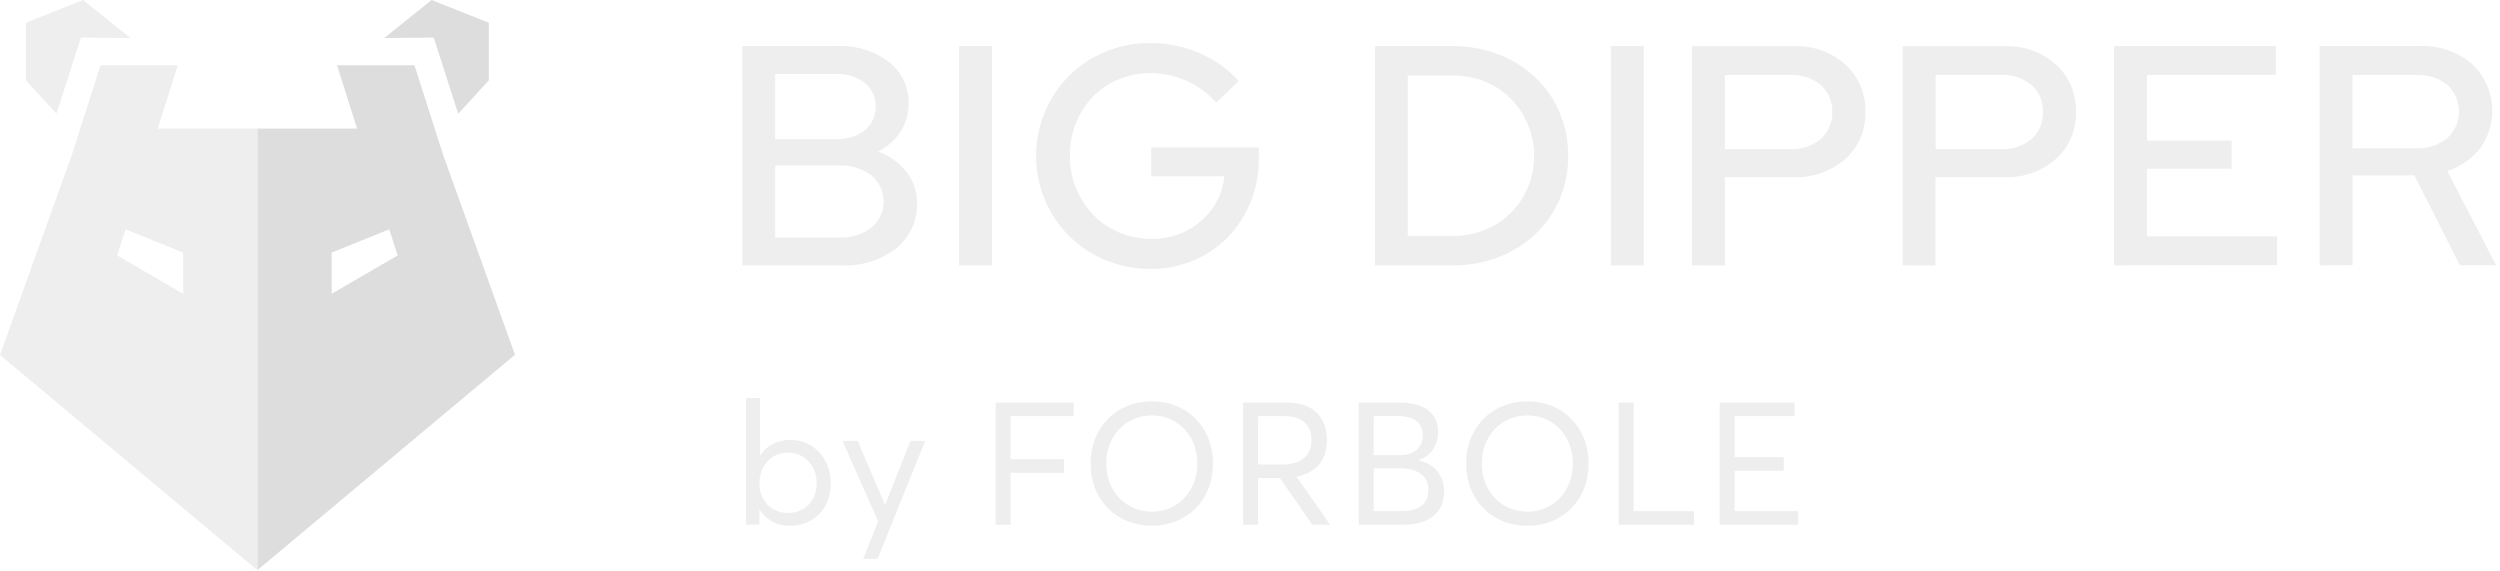
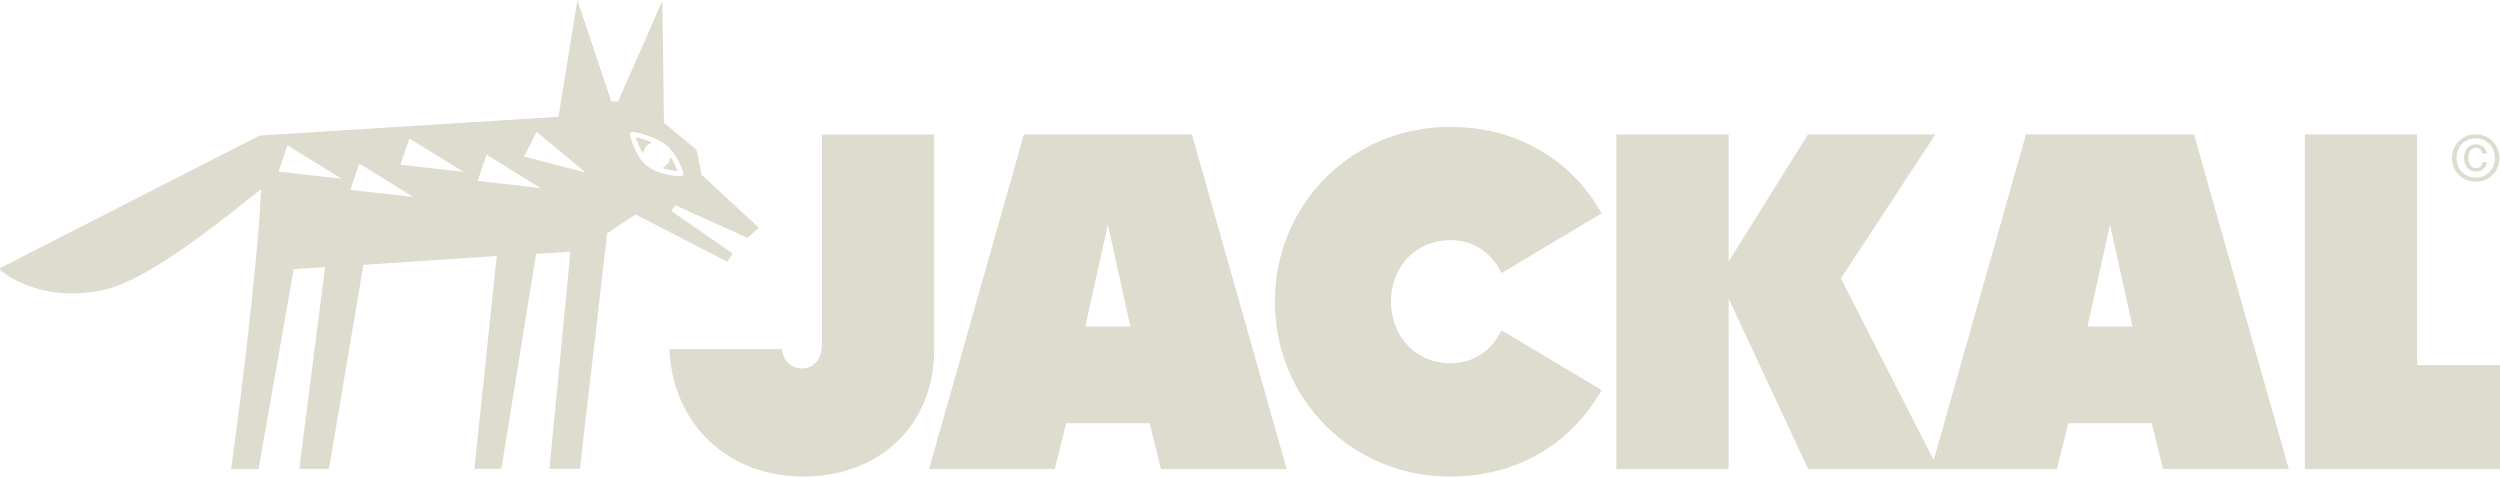
- <svg xmlns="http://www.w3.org/2000/svg" viewBox="0 0 228 52" fill="none">
-   <path d="M39.558 3.428L41.789 10.371L44.578 7.332V2.074L39.358 0L35.039 3.471L39.558 3.428Z" fill="#DDDDDD" />
-   <path d="M40.416 14.132L37.799 5.95H30.735L32.565 11.726H23.47V52L46.966 32.353L40.416 14.132ZM30.248 26.793V23.033L35.497 20.916L36.269 23.293L30.248 26.793Z" fill="#DDDDDD" />
-   <path d="M7.38 3.428L5.149 10.371L2.361 7.332V2.074L7.581 0L11.899 3.471L7.38 3.428Z" fill="#EEEEEE" />
-   <path d="M14.387 11.726L16.217 5.95H9.167L6.55 14.132L0 32.367L23.468 52V11.726H14.387ZM16.703 26.793L10.683 23.293L11.455 20.916L16.703 23.033V26.793V26.793Z" fill="#EEEEEE" />
-   <path d="M67.698 4.202H76.368C78.054 4.118 79.716 4.636 81.076 5.647C82.244 6.574 82.919 7.995 82.858 9.488C82.87 10.392 82.618 11.283 82.112 12.041C81.606 12.812 80.896 13.414 80.077 13.811C81.088 14.185 81.991 14.823 82.666 15.666C83.304 16.485 83.641 17.484 83.629 18.52C83.677 20.121 82.979 21.638 81.739 22.65C80.306 23.746 78.535 24.299 76.741 24.203H67.71L67.698 4.202ZM76.187 6.743H70.697V12.68H76.187C77.151 12.728 78.102 12.451 78.873 11.885C80.077 10.861 80.209 9.055 79.186 7.863C79.089 7.754 78.981 7.646 78.873 7.55C78.09 6.984 77.151 6.695 76.187 6.743ZM76.5 21.662C77.572 21.723 78.62 21.398 79.475 20.759C80.787 19.663 80.968 17.713 79.872 16.4C79.752 16.256 79.619 16.123 79.475 16.003C78.62 15.353 77.572 15.04 76.5 15.088H70.697V21.662H76.5Z" fill="#EEEEEE" />
-   <path d="M87.47 24.203V4.202H90.469V24.203H87.47Z" fill="#EEEEEE" />
-   <path d="M114.804 14.461C114.816 15.822 114.563 17.183 114.046 18.447C113.564 19.627 112.866 20.711 111.975 21.638C111.083 22.541 110.012 23.264 108.844 23.757C107.603 24.275 106.279 24.54 104.942 24.528C103.533 24.54 102.149 24.263 100.848 23.733C98.344 22.722 96.357 20.747 95.309 18.266C93.671 14.377 94.538 9.885 97.513 6.899C98.464 5.96 99.584 5.213 100.812 4.72C102.113 4.178 103.497 3.913 104.906 3.925C106.447 3.913 107.977 4.226 109.398 4.84C110.758 5.418 111.987 6.285 112.974 7.393L110.915 9.356C110.168 8.501 109.253 7.826 108.218 7.369C107.182 6.911 106.05 6.67 104.918 6.67C103.919 6.658 102.931 6.863 102.016 7.236C101.137 7.598 100.342 8.139 99.668 8.826C99.006 9.512 98.476 10.331 98.127 11.222C97.754 12.173 97.561 13.185 97.573 14.208C97.561 15.232 97.754 16.243 98.151 17.195C98.512 18.086 99.042 18.905 99.704 19.591C100.367 20.277 101.173 20.819 102.052 21.192C102.98 21.59 103.979 21.782 104.978 21.782C106.64 21.819 108.254 21.253 109.506 20.169C110.734 19.133 111.505 17.664 111.661 16.075H104.99V13.438H114.804V14.461Z" fill="#EEEEEE" />
-   <path d="M125.401 24.203V4.202H132.469C133.902 4.19 135.323 4.443 136.66 4.961C137.9 5.43 139.032 6.141 140.007 7.044C140.958 7.935 141.717 9.031 142.223 10.235C142.765 11.499 143.03 12.86 143.018 14.233C143.03 15.593 142.753 16.954 142.223 18.206C141.705 19.398 140.958 20.47 140.019 21.361C139.056 22.264 137.912 22.975 136.672 23.444C135.335 23.962 133.902 24.215 132.469 24.203H125.401ZM132.505 6.887H128.387V21.518H132.505C133.505 21.518 134.492 21.337 135.419 20.964C136.298 20.615 137.105 20.085 137.78 19.422C138.442 18.76 138.972 17.977 139.333 17.11C139.718 16.207 139.911 15.22 139.911 14.245C139.923 13.245 139.718 12.258 139.333 11.343C138.972 10.464 138.442 9.669 137.78 9.007C137.117 8.32 136.31 7.79 135.431 7.441C134.504 7.068 133.505 6.887 132.505 6.887Z" fill="#EEEEEE" />
-   <path d="M146.907 24.203V4.202H149.905V24.203H146.907Z" fill="#EEEEEE" />
-   <path d="M154.312 24.203V4.214H163.572C165.306 4.142 167.004 4.732 168.305 5.888C169.509 6.996 170.171 8.573 170.123 10.211C170.171 11.836 169.509 13.402 168.293 14.497C166.992 15.629 165.306 16.231 163.572 16.159H157.311V24.215L154.312 24.203ZM163.259 6.839H157.311V13.606H163.259C164.271 13.655 165.27 13.329 166.053 12.679C166.751 12.053 167.137 11.15 167.101 10.211C167.137 9.271 166.751 8.368 166.053 7.754C165.27 7.104 164.271 6.779 163.259 6.839Z" fill="#EEEEEE" />
-   <path d="M173.519 24.203V4.214H182.779C184.513 4.142 186.211 4.732 187.511 5.888C188.715 6.996 189.377 8.573 189.329 10.211C189.377 11.836 188.715 13.402 187.499 14.497C186.198 15.629 184.513 16.231 182.779 16.159H176.517V24.215L173.519 24.203ZM182.478 6.839H176.529V13.606H182.478C183.489 13.655 184.489 13.329 185.271 12.679C185.97 12.053 186.355 11.15 186.319 10.211C186.355 9.271 185.97 8.368 185.271 7.754C184.477 7.104 183.489 6.779 182.478 6.839Z" fill="#EEEEEE" />
-   <path d="M192.809 24.203V4.202H207.56V6.827H195.808V12.824H203.526V15.389H195.808V21.554H207.668V24.179L192.809 24.203Z" fill="#EEEEEE" />
-   <path d="M211.546 24.203V4.202H220.637C222.395 4.117 224.117 4.708 225.454 5.839C227.597 7.85 227.91 11.15 226.188 13.522C225.417 14.497 224.37 15.22 223.19 15.593L227.645 24.191H224.334L220.191 15.99H214.556V24.191L211.546 24.203ZM220.384 6.839H214.544V13.522H220.372C221.396 13.57 222.395 13.245 223.19 12.595C224.526 11.379 224.623 9.319 223.419 7.971C223.346 7.899 223.274 7.814 223.19 7.742C222.395 7.116 221.396 6.791 220.384 6.839Z" fill="#EEEEEE" />
-   <path d="M72.05 47.95C74.153 47.95 75.77 46.412 75.77 44.088C75.77 41.828 74.216 40.117 72.05 40.117C70.888 40.117 69.915 40.635 69.334 41.545H69.318V36.302H68.047V47.856H69.256V46.474H69.287C69.852 47.385 70.794 47.95 72.05 47.95ZM71.877 46.788C70.417 46.788 69.256 45.705 69.256 44.088C69.256 42.519 70.307 41.278 71.862 41.278C73.306 41.278 74.483 42.393 74.483 44.088C74.483 45.627 73.416 46.788 71.877 46.788Z" fill="#EEEEEE" />
-   <path d="M78.721 50.964H80.04L84.373 40.211H83.038L80.731 46.019H80.699L78.219 40.211H76.838L80.087 47.558L78.721 50.964Z" fill="#EEEEEE" />
-   <path d="M90.801 47.856H92.167V43.115H97.033V41.875H92.167V37.95H97.912V36.71H90.801V47.856Z" fill="#EEEEEE" />
-   <path d="M105.067 47.95C108.191 47.95 110.624 45.674 110.624 42.283C110.624 38.877 108.191 36.6 105.067 36.6C101.817 36.6 99.463 38.971 99.463 42.283C99.463 45.595 101.817 47.95 105.067 47.95ZM105.067 46.663C102.649 46.663 100.891 44.795 100.891 42.283C100.891 39.756 102.649 37.888 105.067 37.888C107.374 37.888 109.195 39.693 109.195 42.283C109.195 44.858 107.374 46.663 105.067 46.663Z" fill="#EEEEEE" />
-   <path d="M113.374 47.856H114.74V43.602H116.733L119.685 47.856H121.317L118.24 43.476C119.999 43.115 121.019 42.032 121.019 40.164C121.019 38.186 119.904 36.71 117.33 36.71H113.374V47.856ZM114.74 42.361V37.95H117.142C118.68 37.95 119.606 38.704 119.606 40.132C119.606 41.42 118.806 42.361 116.953 42.361H114.74Z" fill="#EEEEEE" />
-   <path d="M123.917 47.856H127.983C130.51 47.856 131.703 46.6 131.703 44.826C131.703 43.209 130.683 42.267 129.38 42V41.969C130.589 41.545 131.154 40.509 131.154 39.426C131.154 37.526 129.725 36.71 127.559 36.71H123.917V47.856ZM125.283 41.514V37.95L127.418 37.935C129.05 37.935 129.757 38.625 129.757 39.693C129.757 41.043 128.721 41.514 127.575 41.514H125.283ZM125.283 46.616V42.707H127.653C129.38 42.707 130.275 43.46 130.275 44.716C130.275 46.003 129.317 46.616 127.857 46.616H125.283Z" fill="#EEEEEE" />
-   <path d="M139.317 47.95C142.441 47.95 144.874 45.674 144.874 42.283C144.874 38.877 142.441 36.6 139.317 36.6C136.067 36.6 133.713 38.971 133.713 42.283C133.713 45.595 136.067 47.95 139.317 47.95ZM139.317 46.663C136.899 46.663 135.141 44.795 135.141 42.283C135.141 39.756 136.899 37.888 139.317 37.888C141.624 37.888 143.445 39.693 143.445 42.283C143.445 44.858 141.624 46.663 139.317 46.663Z" fill="#EEEEEE" />
-   <path d="M147.624 47.856H154.5V46.616H148.99V36.71H147.624V47.856Z" fill="#EEEEEE" />
-   <path d="M156.833 47.856H163.992V46.616H158.199V42.927H162.673V41.687H158.199V37.95H163.662V36.71H156.833V47.856Z" fill="#EEEEEE" />
+ <svg xmlns="http://www.w3.org/2000/svg" id="Layer_2" viewBox="0 0 736.02 140.29">
+   <defs>
+     <style>.cls-1{fill:#dddcce;stroke-width:0px;}</style>
+   </defs>
+   <g id="Layer_1-2">
+     <path class="cls-1" d="M275.03,103.1c0,10.54-3.82,20.05-10.77,26.77-6.95,6.72-16.77,10.42-27.67,10.42-22.37,0-38.53-15.38-39.52-37.5h0s33.11,0,33.11,0c.5,3.53,2.75,5.69,6,5.69,3.41,0,5.79-2.78,5.79-6.76v-62.14h33.06v63.53ZM350.9,39.57l27.91,98.5h-37.01l-3.21-12.95-.12-.5h-24.6l-.12.5-3.21,12.95h-37.01l27.91-98.5h49.47ZM332.8,96.13l-.18-.8-5.82-26.34-.64-2.91-.64,2.91-5.82,26.34-.18.8h13.28ZM426.95,70.69c6.67,0,12.01,3.44,15.12,9.71l29.47-17.6c-4.6-8.04-10.77-14.33-18.35-18.7-7.74-4.47-16.6-6.73-26.34-6.74h-.05c-13.9,0-26.86,5.31-36.5,14.95-9.64,9.64-14.95,22.61-14.95,36.51s5.31,26.87,14.95,36.52c9.64,9.64,22.6,14.95,36.5,14.95h.04c9.74,0,18.61-2.27,26.35-6.74,7.58-4.37,13.75-10.67,18.35-18.71l-29.47-17.6c-3.1,6.27-8.45,9.71-15.12,9.71-9.94,0-17.43-7.79-17.43-18.13,0-5.05,1.77-9.66,4.99-12.99,3.2-3.31,7.62-5.14,12.45-5.14ZM645.93,39.57l27.91,98.5h-37.01l-3.21-12.95-.12-.5h-24.6l-.12.5-3.21,12.95h-73.24s-22.14-47.45-22.14-47.45l-1.26-2.69v50.14h-33.07V39.57h33.07v37.41l1.22-1.95,22.13-35.46h37.51l-27.61,42.09-.21.32.17.34,27.16,53.14,27.17-95.9h49.47ZM627.84,96.13l-.18-.8-5.82-26.34-.64-2.91-.64,2.91-5.82,26.34-.18.8h13.29ZM711.62,107.5V39.57h-33.06v98.5h57.46v-30.57h-24.4ZM721.9,46.52c0-3.89,2.96-6.96,6.96-6.96s6.99,3.06,6.99,6.96-3,6.96-6.99,6.96-6.96-3-6.96-6.96ZM728.86,52.3c3.24,0,5.65-2.45,5.65-5.79s-2.41-5.79-5.65-5.79-5.65,2.45-5.65,5.79,2.44,5.79,5.65,5.79ZM728.96,42.52c1.79,0,2.93,1.03,3.17,2.69h-1.31c-.14-.86-.72-1.69-1.86-1.69-1.31,0-2.24,1.1-2.24,2.96s.9,3,2.24,3c1.14,0,1.79-.83,1.96-1.76h1.27c-.28,1.76-1.48,2.79-3.24,2.79-2.1,0-3.51-1.58-3.51-4.03s1.41-3.96,3.51-3.96Z" />
+     <path class="cls-1" d="M223.41,67.05l-16.88-15.63-1.44-7.31-9.61-7.95-.46-35.97-13.08,29.73-1.97-.05-.09-.27L169.99,0l-5.57,34.38-.33.02-87.64,5.5L0,78.93v.51c.67.59,3.51,2.9,8.43,4.71,6.69,2.46,14.07,2.87,21.95,1.24,12.28-2.55,32.55-18.64,42.3-26.38,1.38-1.09,2.57-2.04,3.49-2.75l.71-.55-.05.9c-1.41,27.36-7.88,74.98-8.77,81.46h8.07s10.33-58.84,10.33-58.84l9.24-.58-.06.5-7.54,58.91h8.74s10.16-60.08,10.16-60.08l39.24-2.62-.05.49-6.52,62.17h7.94s10.21-63.27,10.21-63.27l10.12-.64-.05.48-6.13,63.41h8.97s8.03-69.32,8.03-69.32l.16-.11,8.19-5.42.22.11,26.79,13.78,1.6-2.41-18.07-12.5,1.14-1.72,21.29,9.62,3.32-2.98ZM82.03,50.51l2.6-7.75,15.94,9.86-18.55-2.11ZM103.15,55.89l2.6-7.75,15.94,9.86-18.55-2.11ZM117.91,48.48l2.6-7.75,15.94,9.86-18.55-2.11ZM140.64,53.26l2.6-7.75,15.94,9.86-18.55-2.11ZM154.31,46.09l3.67-7.31,14.39,12.01-18.06-4.7ZM200.77,51.86h-.21c-1,0-6.2-.14-9.91-2.91-.99-.74-1.9-1.78-2.7-3.09-.3-.48-.58-1.01-.85-1.56-1.17-2.43-1.64-4.72-1.64-4.74l-.02-.09.49-.67h.11s.48.02,1.31.18c.14.03.29.06.45.09.88.19,2.22.55,3.88,1.22.4.15.78.32,1.13.49.5.23,1.01.48,1.51.74.89.46,1.74,1.09,2.53,1.87.24.24.47.49.7.75,2.62,3.03,3.68,6.97,3.69,7.01l.03.1-.5.61ZM197.34,46.19c1.16,1.53,1.95,3.63,2.17,4.25-.66-.09-2.88-.41-4.58-.95,1.34-.58,2.27-1.85,2.41-3.31ZM191.95,41.97c-1.43.51-2.46,1.8-2.65,3.31-1.04-1.67-1.91-4.1-2.17-4.86.7.14,2.8.62,4.82,1.55Z" />
+   </g>
</svg>
